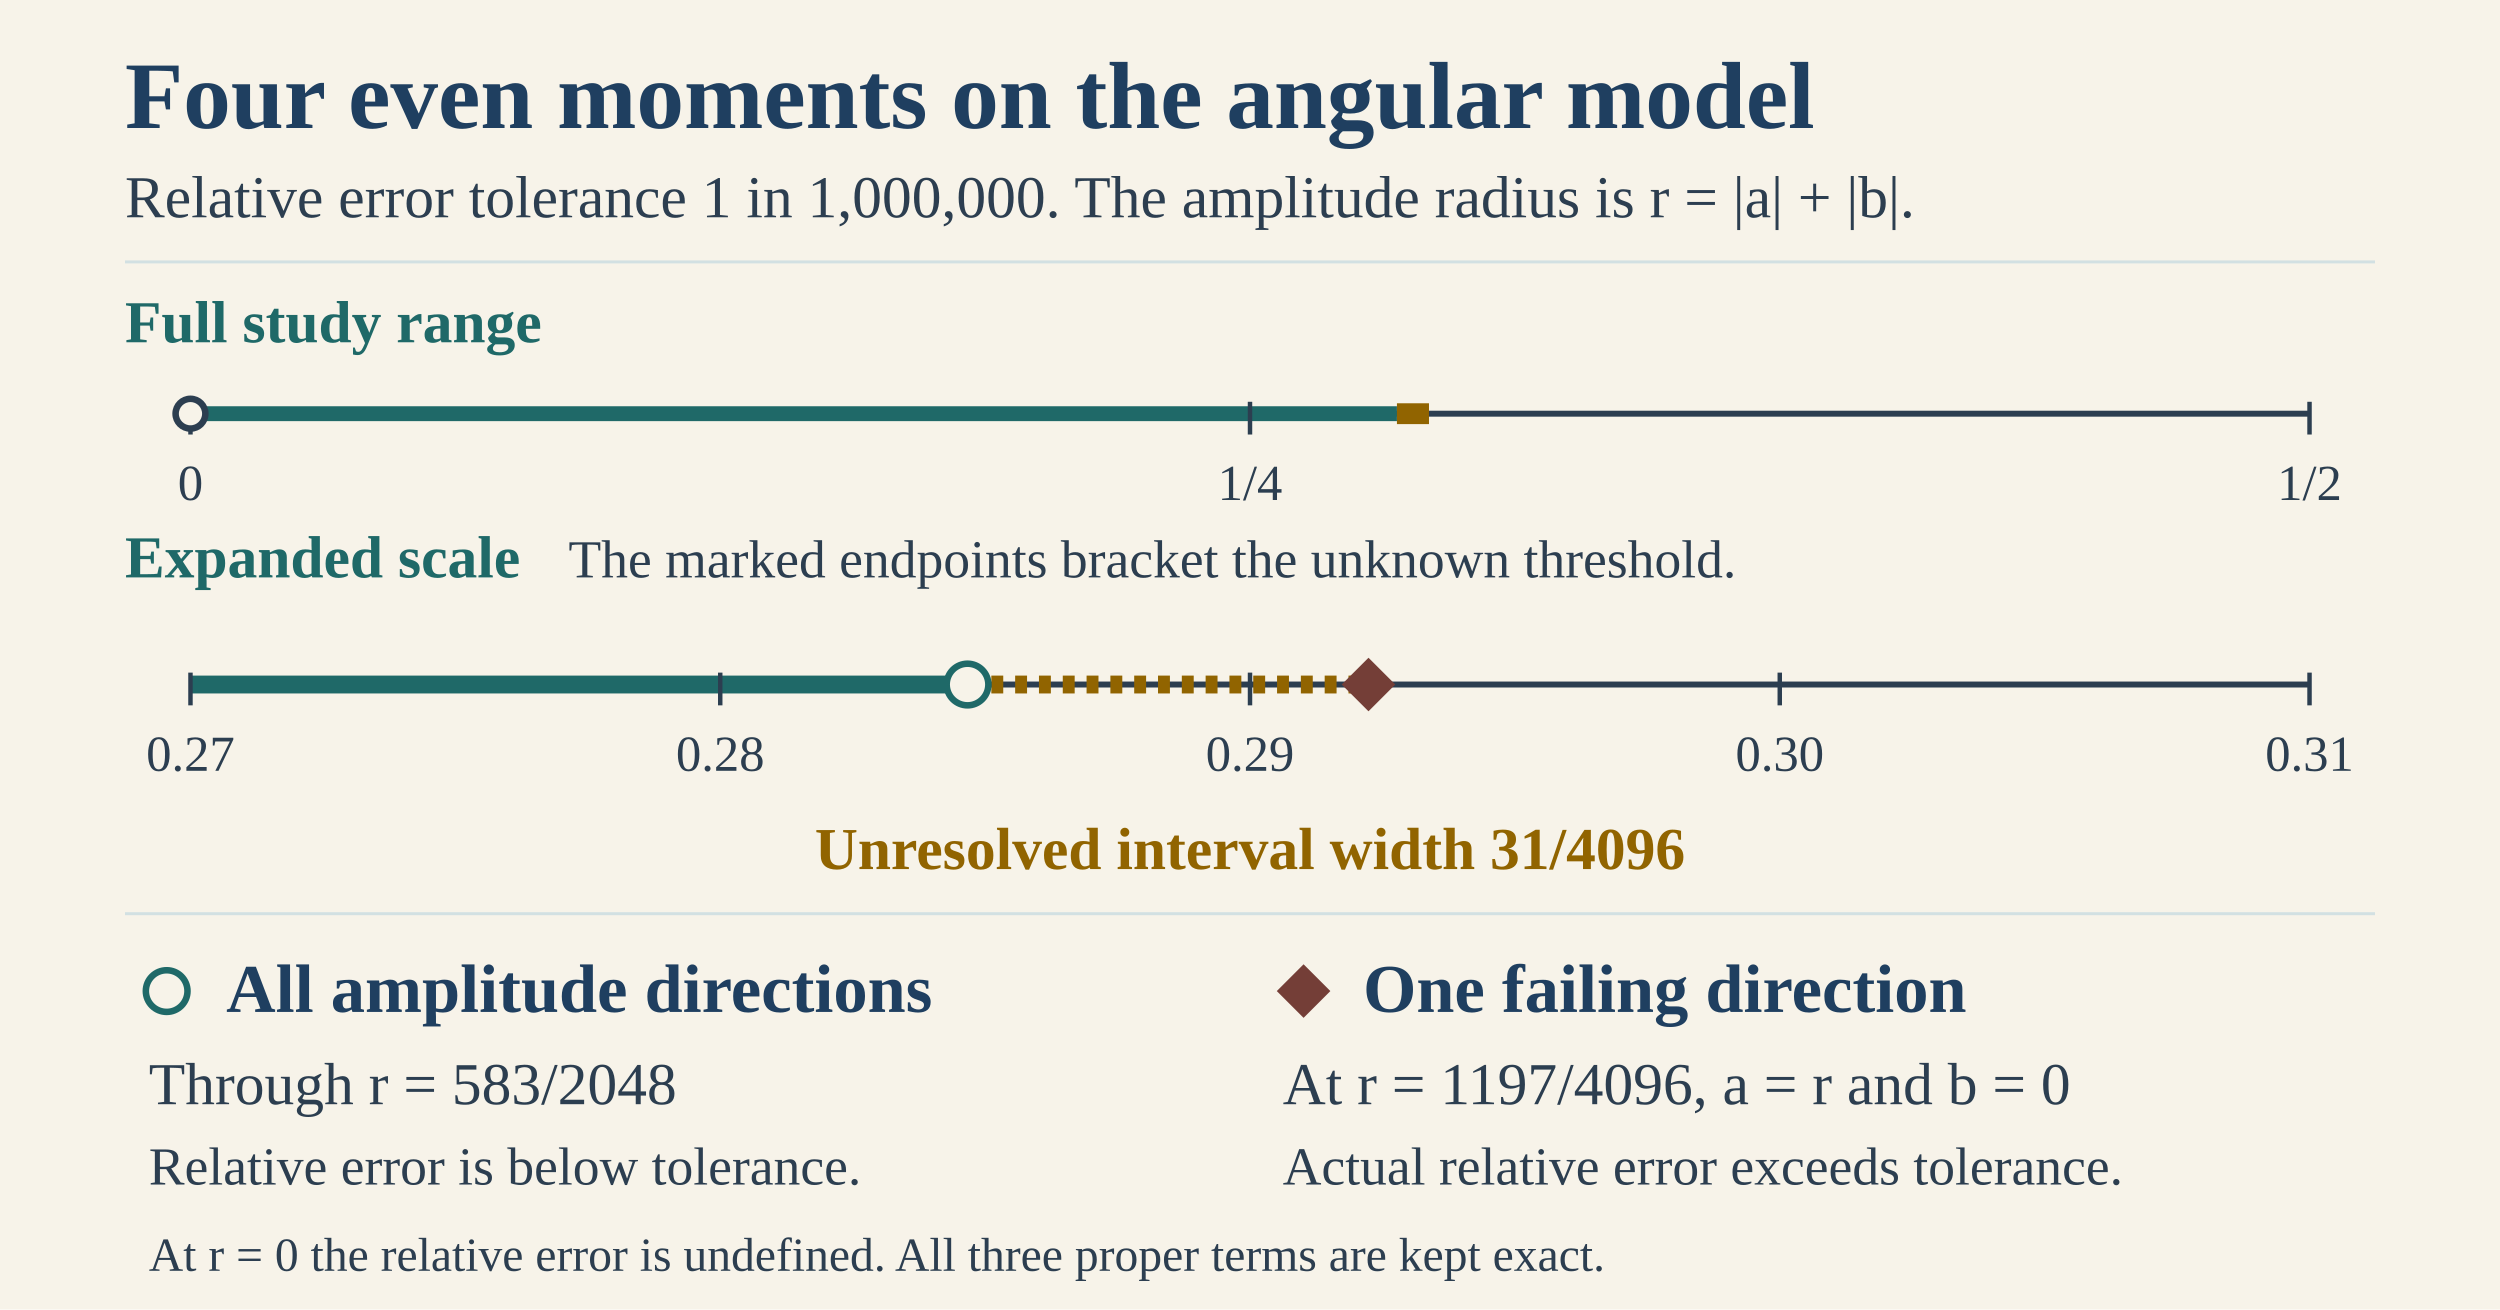
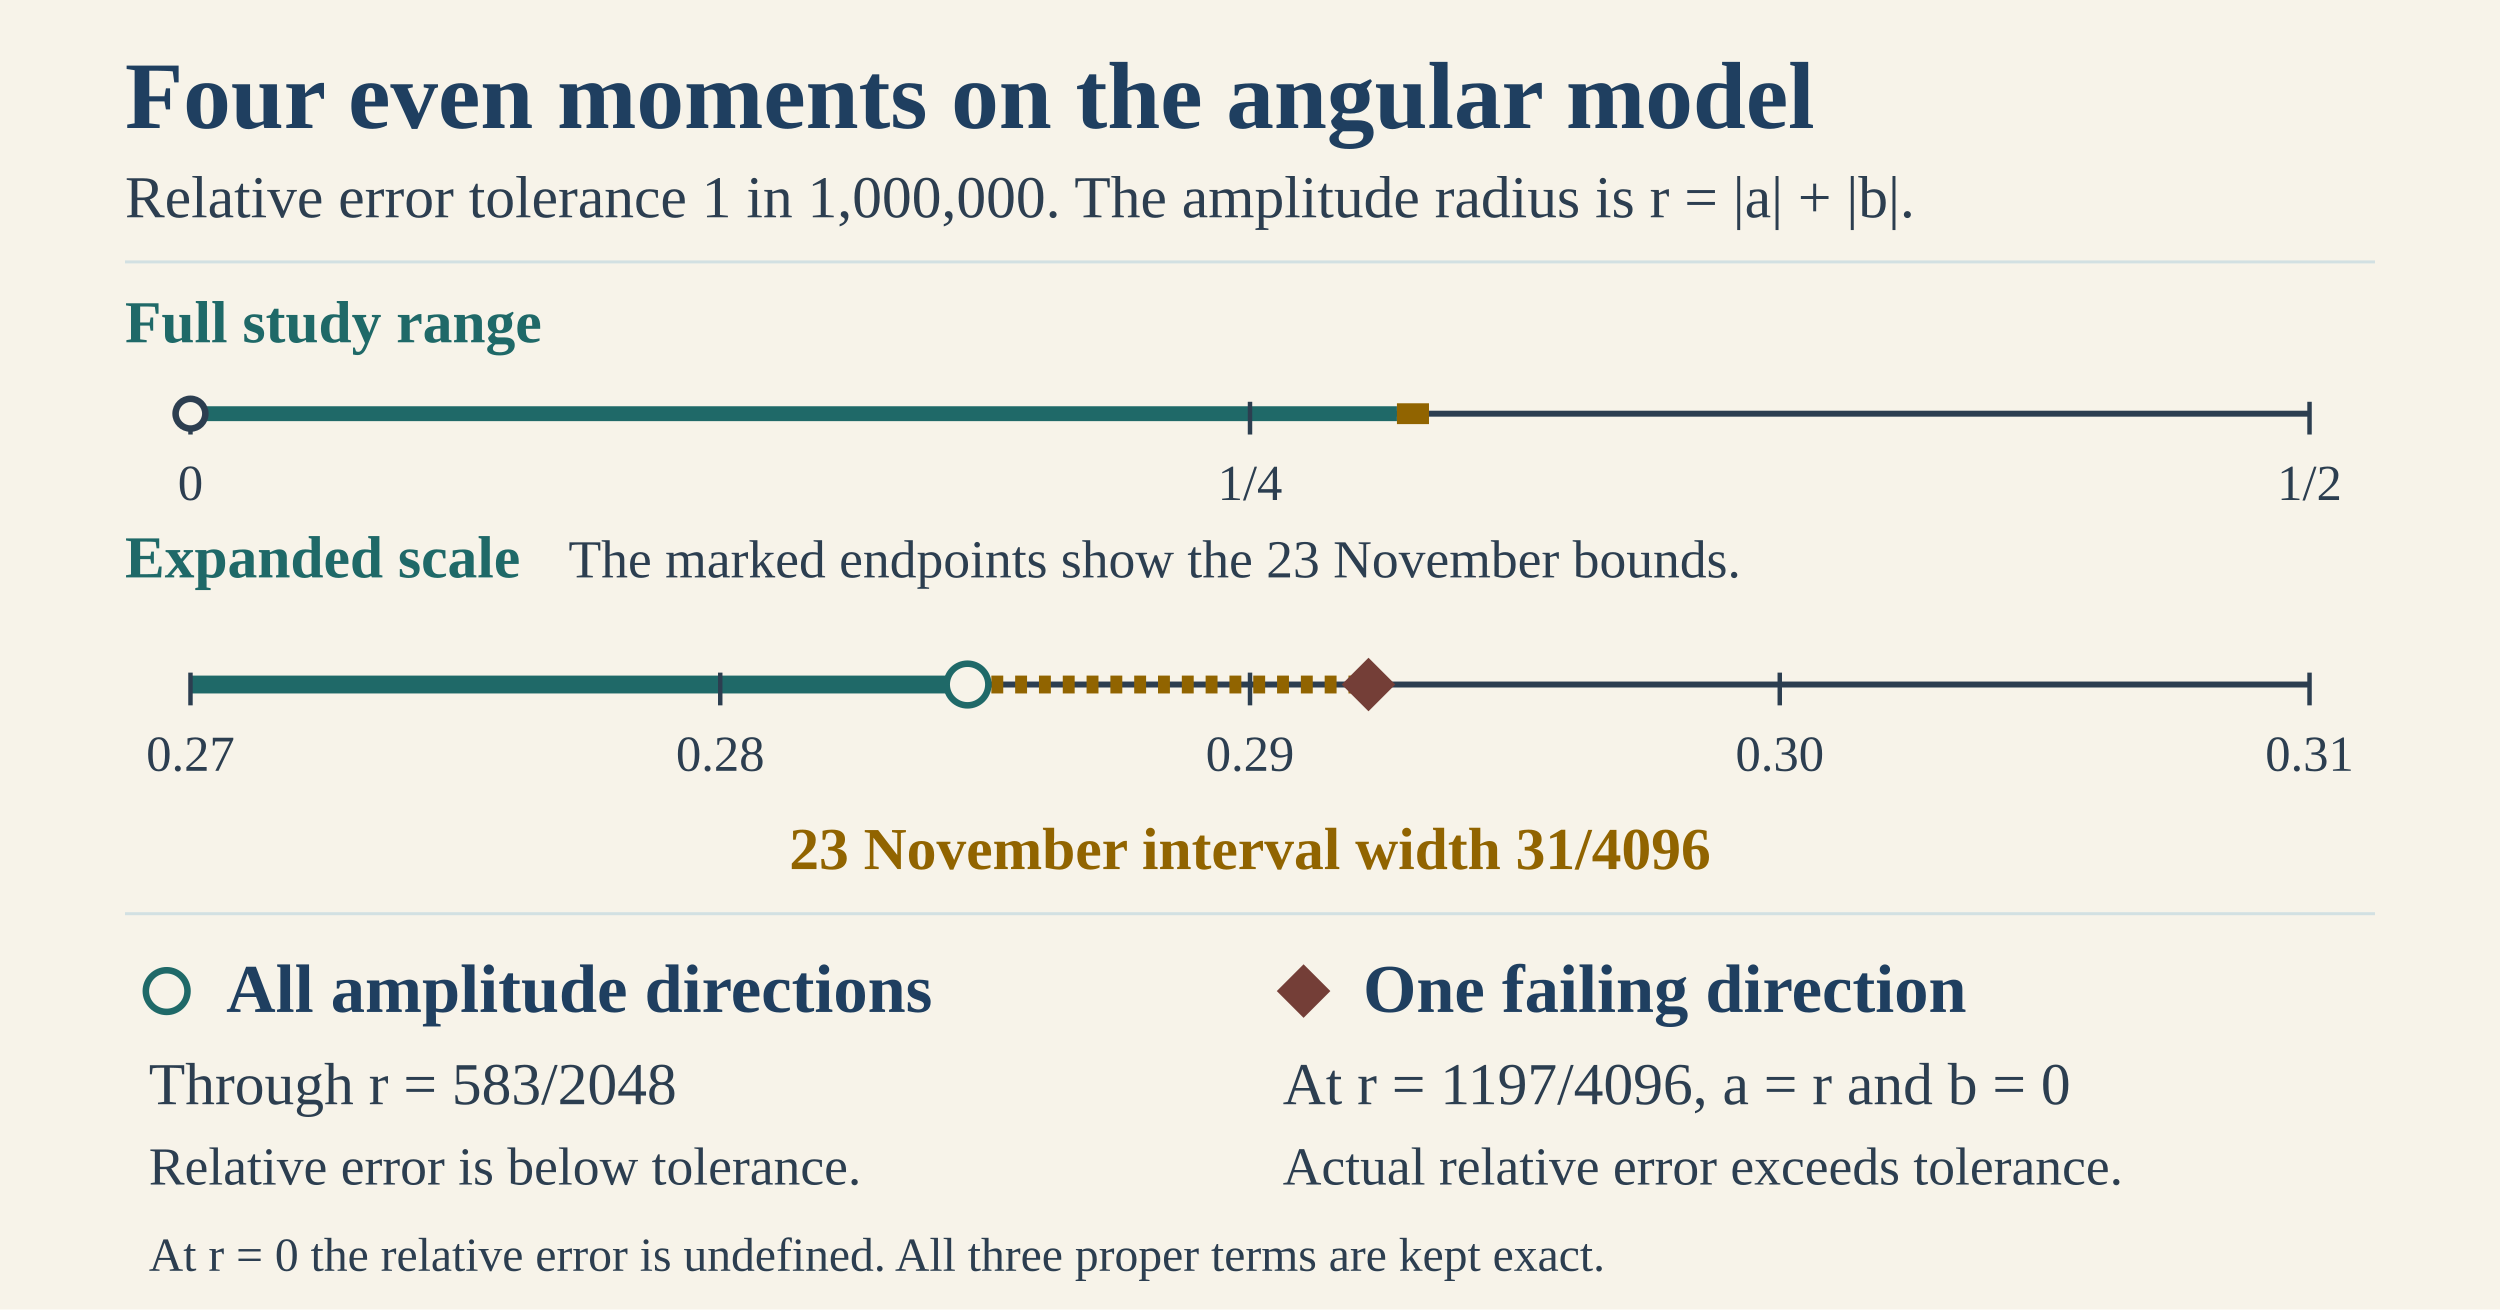
<svg xmlns="http://www.w3.org/2000/svg" width="840" height="440" viewBox="0 0 840 440" role="img" aria-labelledby="title desc">
  <rect width="840" height="440" rx="0" fill="#F7F3E9" />
  <g font-family="Source Sans Pro, Source Sans 3, Arial, sans-serif" fill="#2C3E50">
    <text x="42.00" y="43" text-anchor="start" font-size="32" fill="#1F3F60" font-weight="600">Four even moments on the angular model</text>
    <text x="42.00" y="73" text-anchor="start" font-size="20" fill="#2C3E50" font-weight="400">Relative error tolerance 1 in 1,000,000. The amplitude radius is r = |a| + |b|.</text>
    <line x1="42.00" x2="798.00" y1="88" y2="88" stroke="#D2E0E2" stroke-width="1" />
    <text x="42.00" y="115" text-anchor="start" font-size="20" fill="#1F6968" font-weight="600">Full study range</text>
    <line x1="64.00" x2="776.00" y1="139" y2="139" stroke="#2C3E50" stroke-width="2" />
    <line x1="65.00" x2="469.37" y1="139" y2="139" stroke="#1F6968" stroke-width="5" />
    <line x1="469.37" x2="480.14" y1="139" y2="139" stroke="#916400" stroke-width="7" />
    <line x1="64.00" x2="64.00" y1="135" y2="146" stroke="#2C3E50" stroke-width="1.5" />
    <text x="64.00" y="168" text-anchor="middle" font-size="17" fill="#2C3E50" font-weight="400">0</text>
    <line x1="420.00" x2="420.00" y1="135" y2="146" stroke="#2C3E50" stroke-width="1.5" />
    <text x="420.00" y="168" text-anchor="middle" font-size="17" fill="#2C3E50" font-weight="400">1/4</text>
    <line x1="776.00" x2="776.00" y1="135" y2="146" stroke="#2C3E50" stroke-width="1.5" />
    <text x="776.00" y="168" text-anchor="middle" font-size="17" fill="#2C3E50" font-weight="400">1/2</text>
    <circle cx="64.00" cy="139" r="5" stroke="#2C3E50" fill="#F7F3E9" stroke-width="2.2" />
    <text x="42.00" y="194" text-anchor="start" font-size="20" fill="#1F6968" font-weight="600">Expanded scale</text>
-     <text x="191.00" y="194" text-anchor="start" font-size="18" fill="#2C3E50" font-weight="400">The marked endpoints bracket the unknown threshold.</text>
+     <text x="191.00" y="194" text-anchor="start" font-size="18" fill="#2C3E50" font-weight="400">The marked endpoints show the 23 November bounds.</text>
    <line x1="64.00" x2="776.00" y1="230" y2="230" stroke="#2C3E50" stroke-width="2" />
    <line x1="64.00" x2="325.09" y1="230" y2="230" stroke="#1F6968" stroke-width="6" />
    <line x1="325.09" x2="459.81" y1="230" y2="230" stroke="#916400" stroke-width="6" stroke-dasharray="4,4" />
    <line x1="64.00" x2="64.00" y1="226" y2="237" stroke="#2C3E50" stroke-width="1.5" />
    <text x="64.00" y="259" text-anchor="middle" font-size="17" fill="#2C3E50" font-weight="400">0.27</text>
    <line x1="242.00" x2="242.00" y1="226" y2="237" stroke="#2C3E50" stroke-width="1.5" />
    <text x="242.00" y="259" text-anchor="middle" font-size="17" fill="#2C3E50" font-weight="400">0.28</text>
    <line x1="420.00" x2="420.00" y1="226" y2="237" stroke="#2C3E50" stroke-width="1.5" />
    <text x="420.00" y="259" text-anchor="middle" font-size="17" fill="#2C3E50" font-weight="400">0.29</text>
    <line x1="598.00" x2="598.00" y1="226" y2="237" stroke="#2C3E50" stroke-width="1.5" />
    <text x="598.00" y="259" text-anchor="middle" font-size="17" fill="#2C3E50" font-weight="400">0.30</text>
    <line x1="776.00" x2="776.00" y1="226" y2="237" stroke="#2C3E50" stroke-width="1.5" />
    <text x="776.00" y="259" text-anchor="middle" font-size="17" fill="#2C3E50" font-weight="400">0.31</text>
    <circle cx="325.09" cy="230" r="7" stroke="#1F6968" fill="#F7F3E9" stroke-width="2.2" />
    <path d="M459.81 221 l9 9 l-9 9 l-9 -9 z" fill="#743E37" />
-     <text x="420.00" y="292" text-anchor="middle" font-size="20" fill="#916400" font-weight="600">Unresolved interval width  31/4096</text>
+     <text x="420.00" y="292" text-anchor="middle" font-size="20" fill="#916400" font-weight="600">23 November interval width  31/4096</text>
    <line x1="42.00" x2="798.00" y1="307" y2="307" stroke="#D2E0E2" stroke-width="1" />
    <circle cx="56.00" cy="333" r="7" stroke="#1F6968" fill="#F7F3E9" stroke-width="2.2" />
    <text x="76.00" y="340" text-anchor="start" font-size="23" fill="#1F3F60" font-weight="600">All amplitude directions</text>
    <path d="M438.00 324 l9 9 l-9 9 l-9 -9 z" fill="#743E37" />
    <text x="458.00" y="340" text-anchor="start" font-size="23" fill="#1F3F60" font-weight="600">One failing direction</text>
    <text x="50.00" y="371" text-anchor="start" font-size="20" fill="#2C3E50" font-weight="400">Through r = 583/2048</text>
    <text x="431.00" y="371" text-anchor="start" font-size="20" fill="#2C3E50" font-weight="400">At r = 1197/4096, a = r and b = 0</text>
    <text x="50.00" y="398" text-anchor="start" font-size="18" fill="#2C3E50" font-weight="400">Relative error is below tolerance.</text>
    <text x="431.00" y="398" text-anchor="start" font-size="18" fill="#2C3E50" font-weight="400">Actual relative error exceeds tolerance.</text>
    <text x="50.00" y="427" text-anchor="start" font-size="16" fill="#2C3E50" font-weight="400">At r = 0 the relative error is undefined. All three proper terms are kept exact.</text>
  </g>
</svg>
